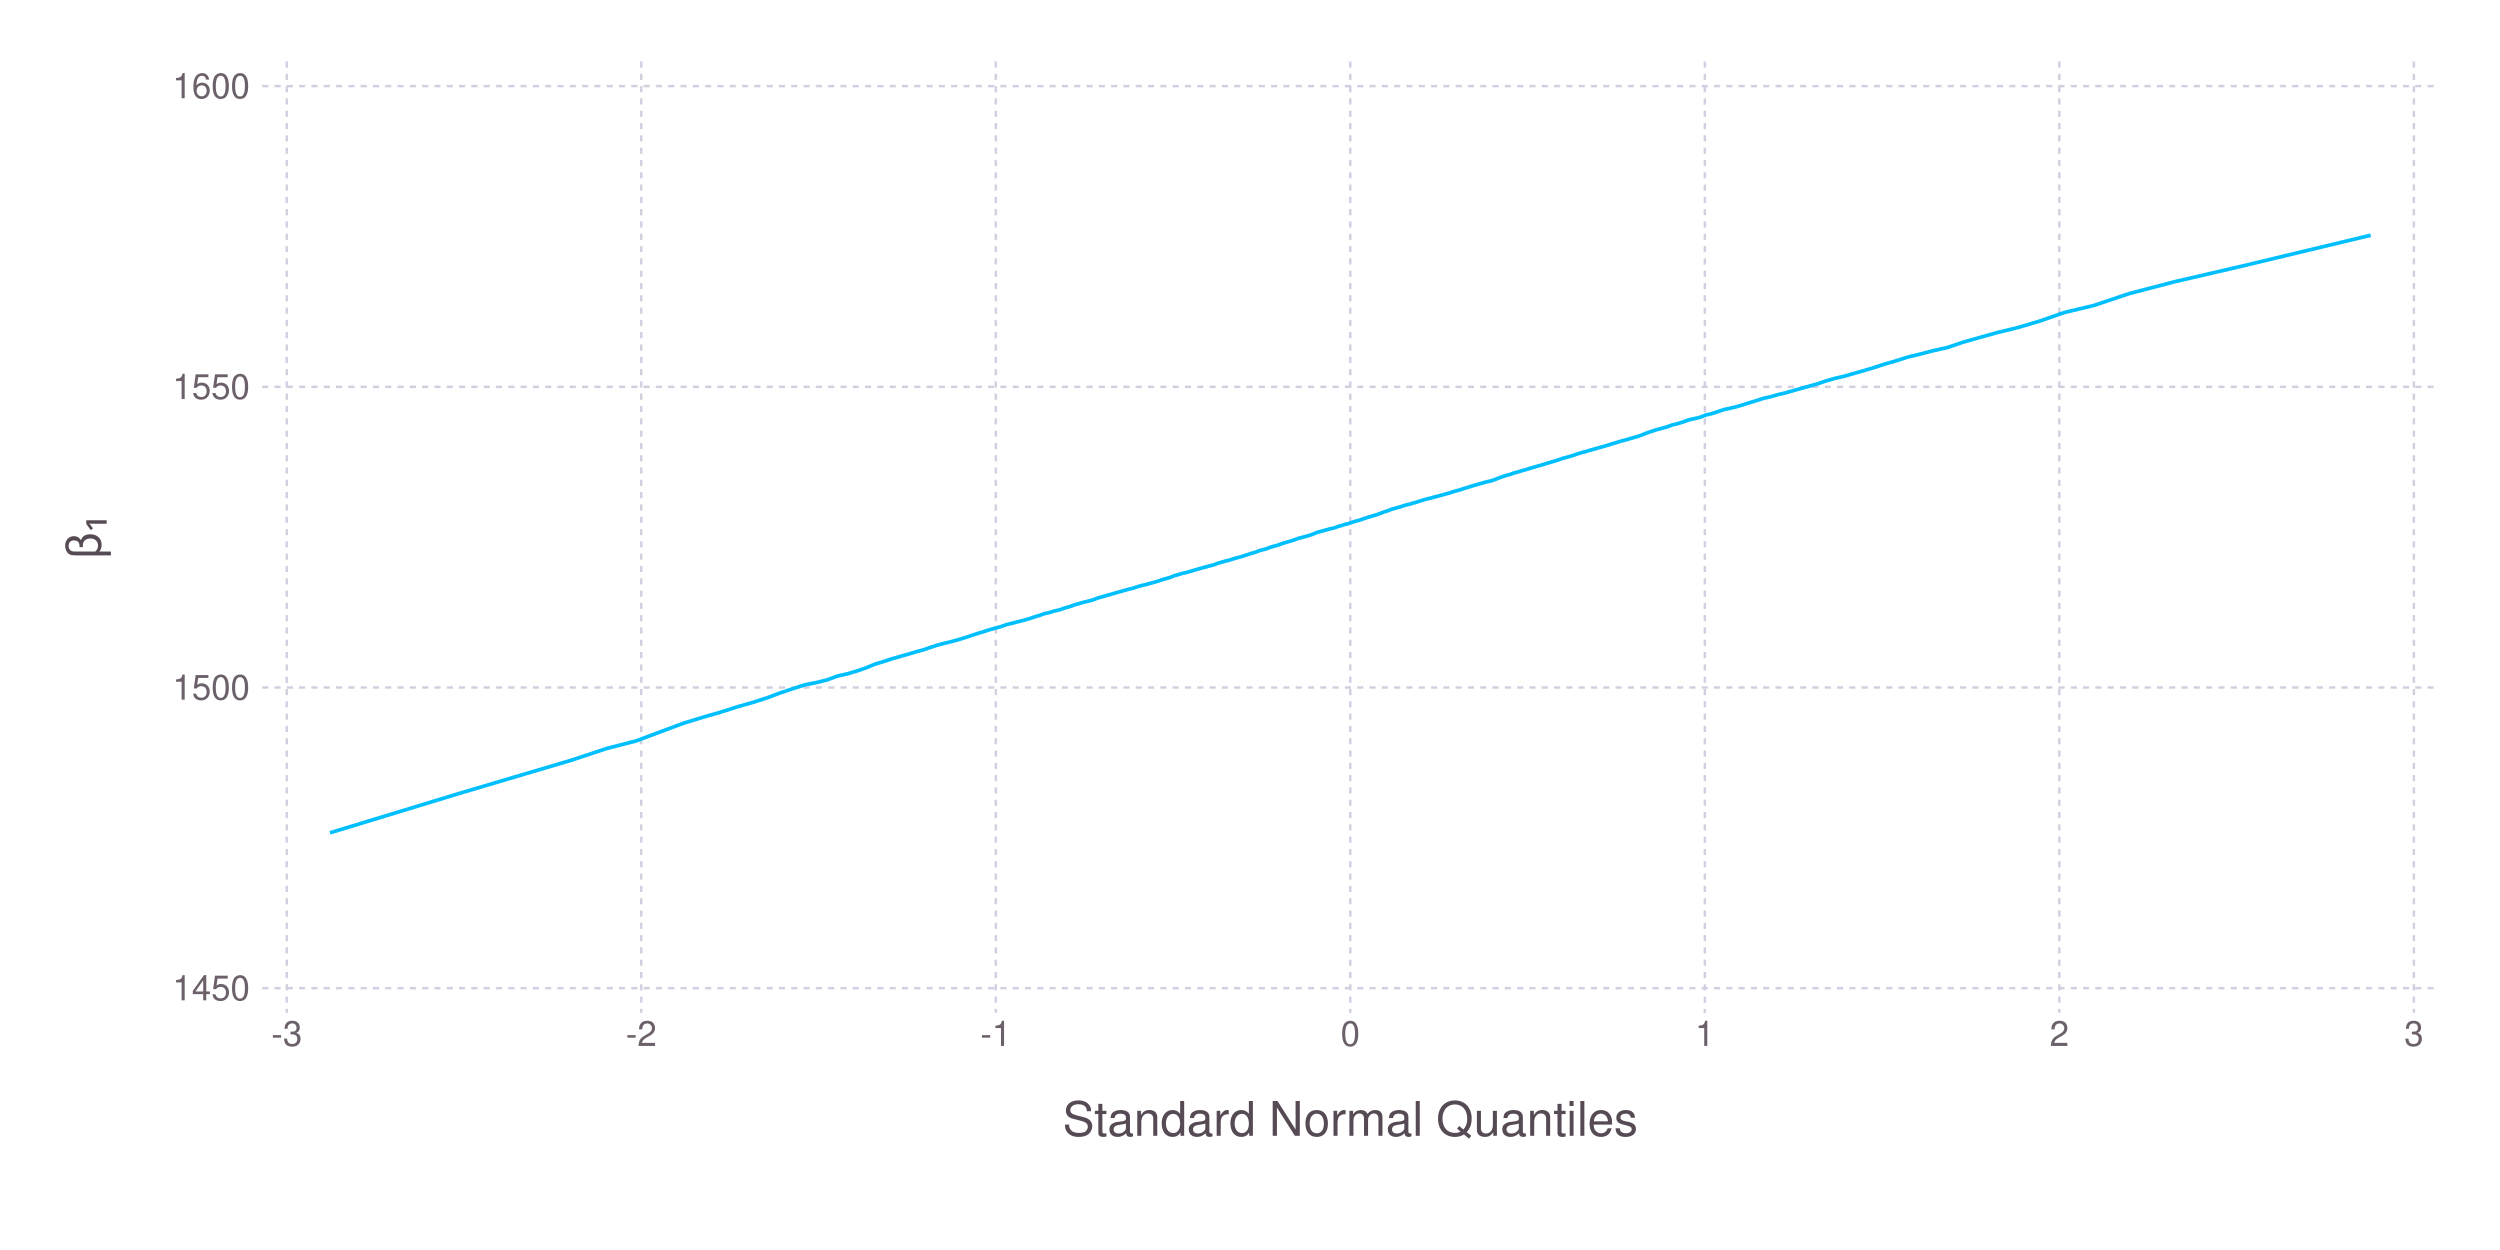
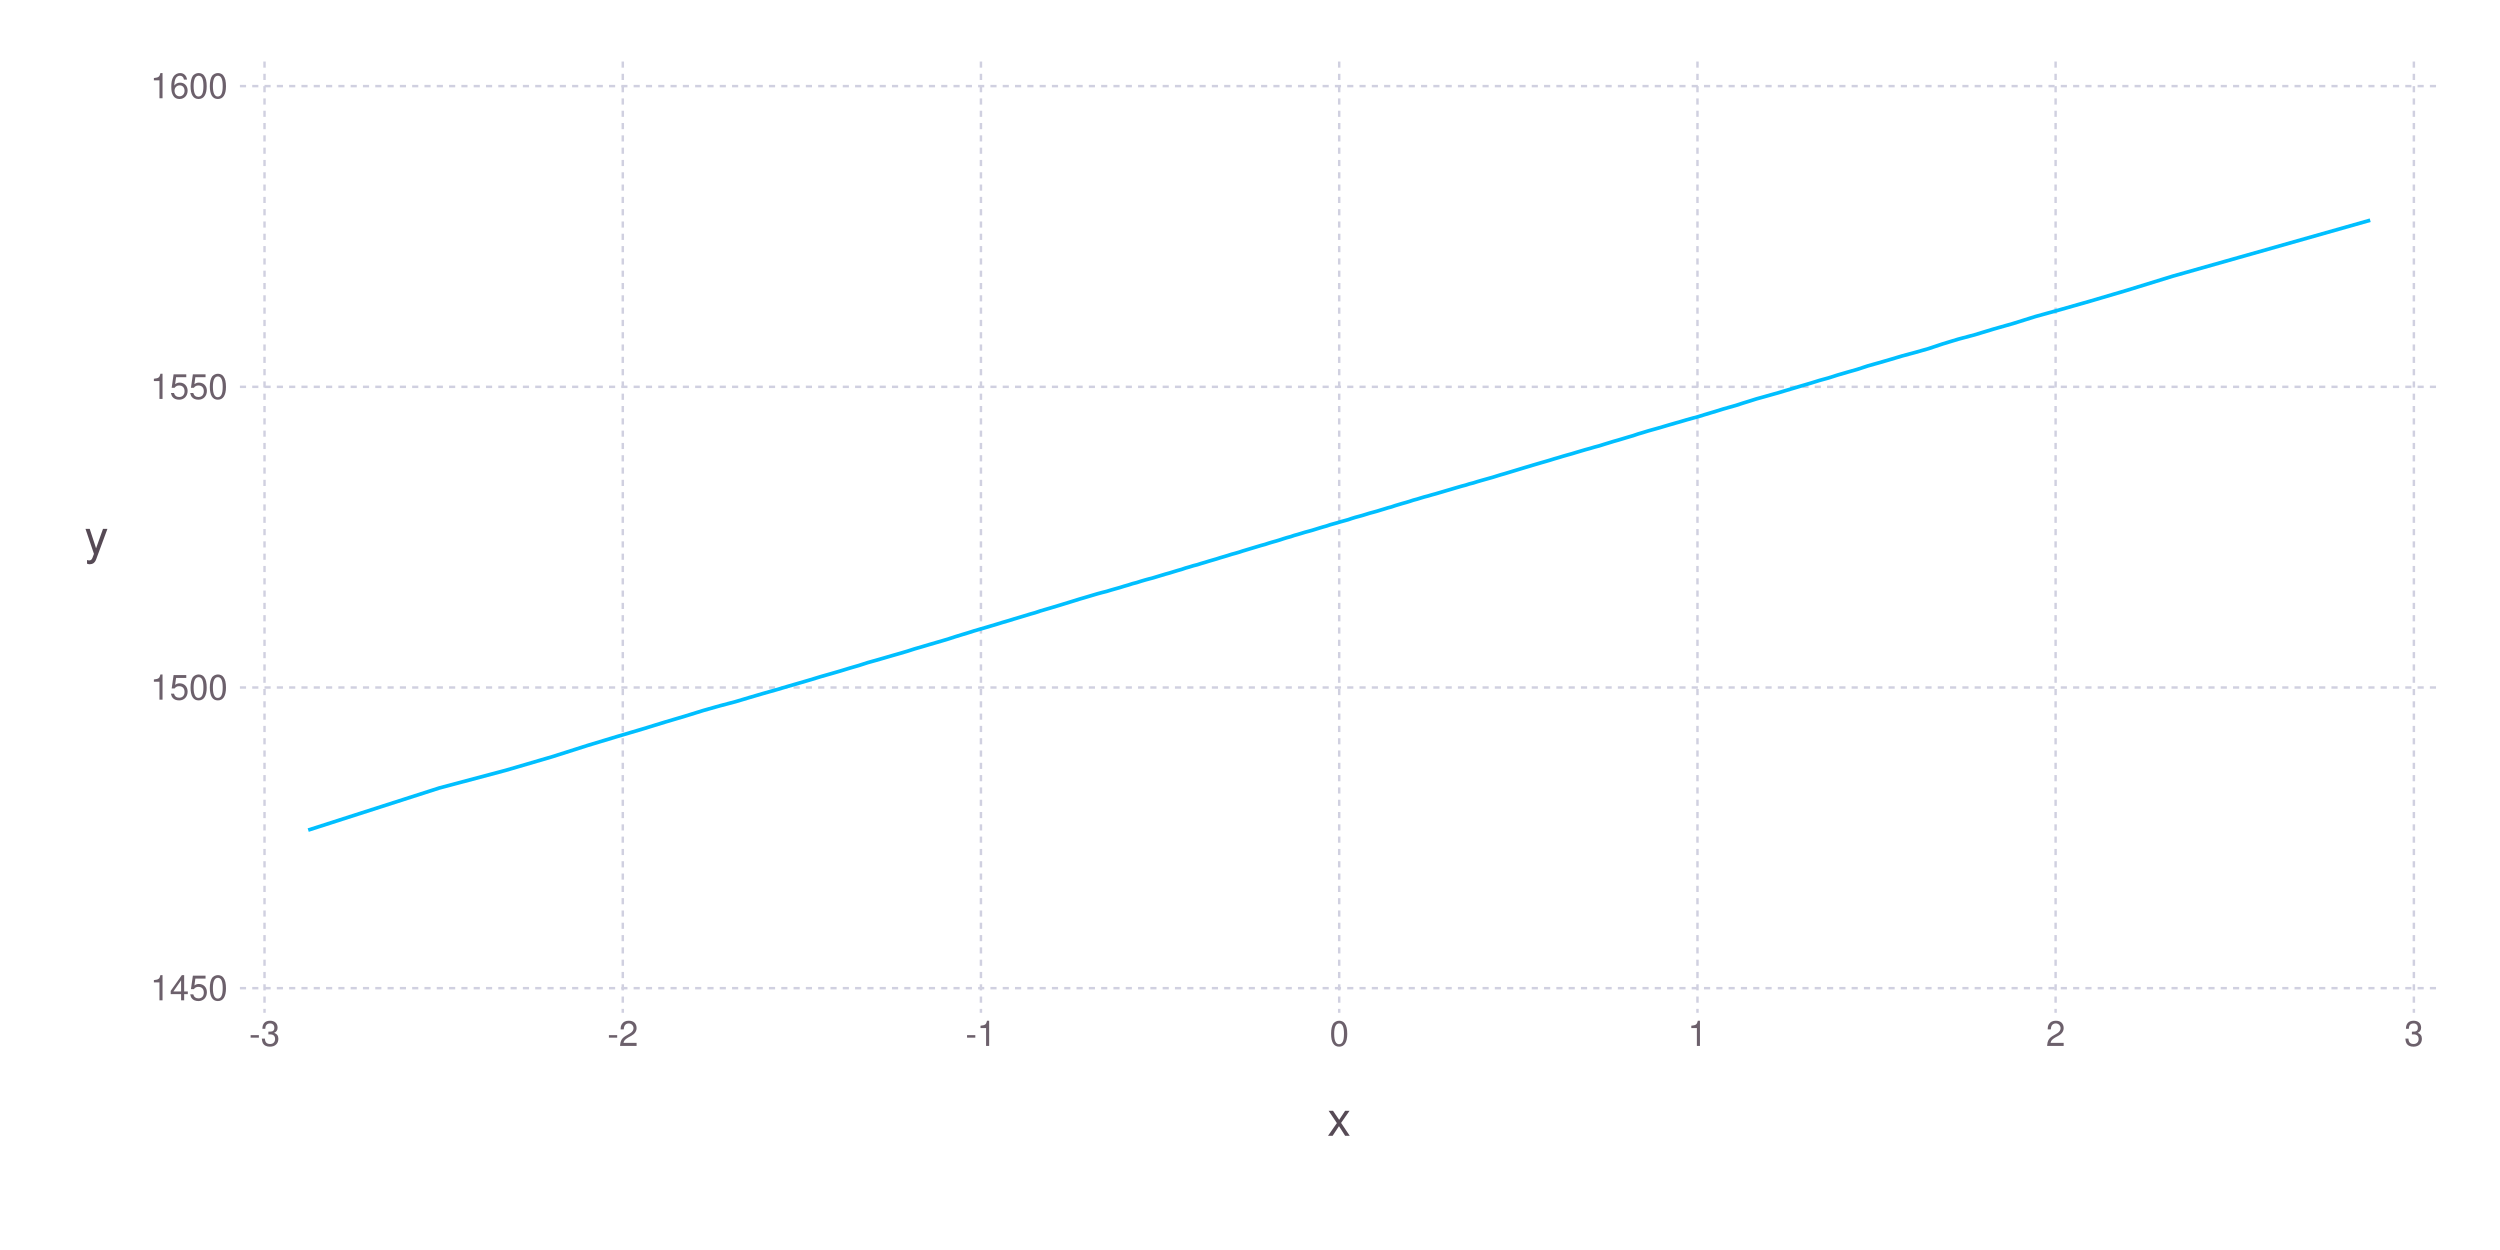
<svg xmlns="http://www.w3.org/2000/svg" version="1.2" width="203.2mm" height="101.6mm" viewBox="0 0 203.2 101.6" stroke="none" fill="#000000" stroke-width="0.3" font-size="3.88">
-   <g class="plotroot xscalable yscalable" id="img-a379e6ab-1">
-     <g font-size="3.88" font-family="'PT Sans','Helvetica Neue','Helvetica',sans-serif" fill="#564A55" stroke="#000000" stroke-opacity="0.000" id="img-a379e6ab-2">
-       <text x="109.75" y="89.99" text-anchor="middle" dy="0.6em">Standard Normal Quantiles</text>
+   <g class="plotroot xscalable yscalable" id="img-f2b48a63-1">
+     <g font-size="3.88" font-family="'PT Sans','Helvetica Neue','Helvetica',sans-serif" fill="#564A55" stroke="#000000" stroke-opacity="0.000" id="img-f2b48a63-2">
+       <text x="108.85" y="89.99" text-anchor="middle" dy="0.6em">x</text>
    </g>
-     <g class="guide xlabels" font-size="2.82" font-family="'PT Sans Caption','Helvetica Neue','Helvetica',sans-serif" fill="#6C606B" id="img-a379e6ab-3">
-       <text x="23.31" y="83.32" text-anchor="middle" dy="0.6em">-3</text>
-       <text x="52.12" y="83.32" text-anchor="middle" dy="0.6em">-2</text>
-       <text x="80.94" y="83.32" text-anchor="middle" dy="0.6em">-1</text>
-       <text x="109.75" y="83.32" text-anchor="middle" dy="0.6em">0</text>
-       <text x="138.57" y="83.32" text-anchor="middle" dy="0.6em">1</text>
-       <text x="167.38" y="83.32" text-anchor="middle" dy="0.6em">2</text>
+     <g class="guide xlabels" font-size="2.82" font-family="'PT Sans Caption','Helvetica Neue','Helvetica',sans-serif" fill="#6C606B" id="img-f2b48a63-3">
+       <text x="21.5" y="83.32" text-anchor="middle" dy="0.6em">-3</text>
+       <text x="50.62" y="83.32" text-anchor="middle" dy="0.6em">-2</text>
+       <text x="79.73" y="83.32" text-anchor="middle" dy="0.6em">-1</text>
+       <text x="108.85" y="83.32" text-anchor="middle" dy="0.6em">0</text>
+       <text x="137.97" y="83.32" text-anchor="middle" dy="0.6em">1</text>
+       <text x="167.08" y="83.32" text-anchor="middle" dy="0.6em">2</text>
      <text x="196.2" y="83.32" text-anchor="middle" dy="0.6em">3</text>
    </g>
-     <g clip-path="url(#img-a379e6ab-4)">
-       <g id="img-a379e6ab-5">
-         <g pointer-events="visible" opacity="1" fill="#000000" fill-opacity="0.000" stroke="#000000" stroke-opacity="0.000" class="guide background" id="img-a379e6ab-6">
-           <rect x="21.31" y="5" width="176.89" height="77.32" />
+     <g clip-path="url(#img-f2b48a63-4)">
+       <g id="img-f2b48a63-5">
+         <g pointer-events="visible" opacity="1" fill="#000000" fill-opacity="0.000" stroke="#000000" stroke-opacity="0.000" class="guide background" id="img-f2b48a63-6">
+           <rect x="19.5" y="5" width="178.7" height="77.32" />
        </g>
-         <g class="guide ygridlines xfixed" stroke-dasharray="0.5,0.5" stroke-width="0.2" stroke="#D0D0E0" id="img-a379e6ab-7">
-           <path fill="none" d="M21.31,80.32 L 198.2 80.32" />
-           <path fill="none" d="M21.31,55.88 L 198.2 55.88" />
-           <path fill="none" d="M21.31,31.44 L 198.2 31.44" />
-           <path fill="none" d="M21.31,7 L 198.2 7" />
+         <g class="guide ygridlines xfixed" stroke-dasharray="0.5,0.5" stroke-width="0.2" stroke="#D0D0E0" id="img-f2b48a63-7">
+           <path fill="none" d="M19.5,80.32 L 198.2 80.32" />
+           <path fill="none" d="M19.5,55.88 L 198.2 55.88" />
+           <path fill="none" d="M19.5,31.44 L 198.2 31.44" />
+           <path fill="none" d="M19.5,7 L 198.2 7" />
        </g>
-         <g class="guide xgridlines yfixed" stroke-dasharray="0.5,0.5" stroke-width="0.2" stroke="#D0D0E0" id="img-a379e6ab-8">
-           <path fill="none" d="M23.31,5 L 23.31 82.32" />
-           <path fill="none" d="M52.12,5 L 52.12 82.32" />
-           <path fill="none" d="M80.94,5 L 80.94 82.32" />
-           <path fill="none" d="M109.75,5 L 109.75 82.32" />
-           <path fill="none" d="M138.57,5 L 138.57 82.32" />
-           <path fill="none" d="M167.38,5 L 167.38 82.32" />
+         <g class="guide xgridlines yfixed" stroke-dasharray="0.5,0.5" stroke-width="0.2" stroke="#D0D0E0" id="img-f2b48a63-8">
+           <path fill="none" d="M21.5,5 L 21.5 82.32" />
+           <path fill="none" d="M50.62,5 L 50.62 82.32" />
+           <path fill="none" d="M79.73,5 L 79.73 82.32" />
+           <path fill="none" d="M108.85,5 L 108.85 82.32" />
+           <path fill="none" d="M137.97,5 L 137.97 82.32" />
+           <path fill="none" d="M167.08,5 L 167.08 82.32" />
          <path fill="none" d="M196.2,5 L 196.2 82.32" />
        </g>
-         <g class="plotpanel" id="img-a379e6ab-9">
-           <g stroke-width="0.3" fill="#000000" fill-opacity="0.000" class="geometry" stroke-dasharray="none" stroke="#00BFFF" id="img-a379e6ab-10">
-             <path fill="none" d="M26.82,67.69 L 37.36 64.48 42.72 62.89 46.44 61.79 49.33 60.83 51.71 60.22 53.76 59.45 55.56 58.78 57.16 58.29 58.62 57.87 59.96 57.44 61.2 57.09 62.35 56.72 63.44 56.31 64.46 55.97 65.43 55.66 66.35 55.48 67.23 55.26 68.07 54.95 68.87 54.77 69.65 54.54 70.4 54.28 71.12 53.98 71.82 53.77 72.49 53.55 73.15 53.36 73.79 53.18 74.41 52.99 75.01 52.83 75.6 52.63 76.18 52.44 76.74 52.29 77.29 52.16 77.83 52.01 78.36 51.85 78.88 51.68 79.39 51.51 79.89 51.36 80.38 51.2 80.86 51.06 81.33 50.94 81.8 50.77 82.26 50.66 82.71 50.54 83.16 50.43 83.59 50.31 84.03 50.16 84.46 50.03 84.88 49.88 85.29 49.79 85.71 49.66 86.11 49.57 86.51 49.43 86.91 49.32 87.31 49.17 87.7 49.06 88.08 48.95 88.46 48.86 88.84 48.76 89.21 48.61 89.58 48.51 89.95 48.4 90.32 48.3 90.68 48.19 91.04 48.09 91.39 47.99 91.74 47.89 92.09 47.81 92.44 47.69 92.79 47.59 93.13 47.51 93.47 47.42 93.81 47.33 94.14 47.23 94.48 47.11 94.81 47.02 95.14 46.92 95.46 46.79 95.79 46.7 96.11 46.6 96.44 46.53 96.76 46.44 97.08 46.34 97.39 46.25 97.71 46.16 98.02 46.08 98.34 45.99 98.65 45.91 98.96 45.79 99.27 45.7 99.58 45.61 99.88 45.54 100.19 45.44 100.49 45.35 100.8 45.27 101.1 45.18 101.4 45.08 101.7 44.98 102 44.9 102.3 44.78 102.6 44.69 102.9 44.62 103.2 44.5 103.49 44.41 103.79 44.33 104.08 44.23 104.38 44.13 104.67 44.04 104.96 43.96 105.26 43.86 105.55 43.75 105.84 43.68 106.13 43.6 106.42 43.52 106.71 43.42 107 43.29 107.29 43.21 107.58 43.13 107.87 43.05 108.16 42.97 108.45 42.91 108.74 42.8 109.03 42.72 109.32 42.62 109.61 42.56 109.9 42.45 110.19 42.36 110.47 42.29 110.76 42.19 111.05 42.09 111.34 42 111.63 41.92 111.92 41.83 112.21 41.72 112.5 41.61 112.79 41.52 113.08 41.4 113.37 41.32 113.66 41.24 113.96 41.15 114.25 41.05 114.54 40.99 114.83 40.9 115.13 40.82 115.42 40.72 115.72 40.63 116.01 40.55 116.31 40.48 116.61 40.39 116.9 40.32 117.2 40.24 117.5 40.15 117.8 40.08 118.1 39.97 118.4 39.89 118.71 39.8 119.01 39.7 119.32 39.61 119.62 39.51 119.93 39.42 120.24 39.33 120.55 39.24 120.86 39.16 121.17 39.09 121.48 38.99 121.8 38.86 122.11 38.75 122.43 38.64 122.75 38.56 123.07 38.44 123.39 38.36 123.72 38.25 124.04 38.17 124.37 38.06 124.7 37.97 125.03 37.87 125.36 37.78 125.7 37.67 126.04 37.57 126.38 37.47 126.72 37.36 127.06 37.24 127.41 37.15 127.76 37.05 128.11 36.93 128.47 36.81 128.83 36.72 129.19 36.61 129.55 36.51 129.92 36.4 130.29 36.3 130.67 36.19 131.04 36.07 131.42 35.96 131.81 35.84 132.2 35.74 132.59 35.62 132.99 35.51 133.39 35.38 133.8 35.21 134.21 35.07 134.63 34.93 135.05 34.82 135.48 34.7 135.91 34.54 136.35 34.44 136.8 34.3 137.25 34.13 137.71 34.03 138.17 33.92 138.65 33.73 139.13 33.62 139.62 33.46 140.12 33.29 140.63 33.18 141.14 33.06 141.67 32.9 142.21 32.73 142.76 32.56 143.32 32.38 143.9 32.25 144.49 32.08 145.1 31.94 145.72 31.76 146.36 31.58 147.01 31.4 147.69 31.21 148.39 30.97 149.11 30.76 149.86 30.59 150.63 30.37 151.44 30.14 152.28 29.89 153.16 29.6 154.08 29.34 155.04 29.03 156.07 28.78 157.15 28.5 158.31 28.24 159.54 27.82 160.88 27.44 162.34 27.03 163.95 26.64 165.75 26.11 167.79 25.4 170.18 24.83 173.07 23.86 176.79 22.89 182.14 21.65 192.69 19.12" />
+         <g class="plotpanel" id="img-f2b48a63-9">
+           <g stroke-width="0.3" fill="#000000" fill-opacity="0.000" class="geometry" id="img-f2b48a63-10">
+             <g stroke-dasharray="none" stroke="#00BFFF" id="img-f2b48a63-11">
+               <path fill="none" d="M25.05,67.47 L 35.7 64.05 41.11 62.61 44.87 61.51 47.79 60.58 50.21 59.85 52.27 59.24 54.09 58.68 55.71 58.2 57.19 57.74 58.54 57.36 59.79 57.03 60.96 56.68 62.05 56.36 63.08 56.07 64.06 55.78 64.99 55.51 65.88 55.25 66.73 54.99 67.54 54.76 68.33 54.53 69.08 54.3 69.81 54.09 70.52 53.86 71.2 53.67 71.86 53.48 72.51 53.29 73.14 53.11 73.75 52.93 74.34 52.74 74.93 52.57 75.5 52.4 76.05 52.24 76.6 52.08 77.13 51.92 77.65 51.75 78.17 51.59 78.67 51.44 79.17 51.28 79.65 51.14 80.13 51 80.6 50.86 81.07 50.72 81.52 50.58 81.97 50.45 82.42 50.31 82.86 50.18 83.29 50.05 83.71 49.92 84.14 49.8 84.55 49.66 84.96 49.54 85.37 49.42 85.77 49.3 86.17 49.18 86.56 49.06 86.95 48.94 87.34 48.82 87.72 48.7 88.1 48.59 88.47 48.48 88.84 48.37 89.21 48.26 89.58 48.16 89.94 48.07 90.3 47.96 90.65 47.86 91.01 47.76 91.36 47.65 91.71 47.55 92.05 47.44 92.4 47.35 92.74 47.24 93.08 47.14 93.41 47.05 93.75 46.96 94.08 46.86 94.41 46.76 94.74 46.66 95.07 46.57 95.39 46.47 95.72 46.37 96.04 46.28 96.36 46.17 96.68 46.08 97 45.98 97.32 45.9 97.63 45.8 97.94 45.71 98.26 45.61 98.57 45.52 98.88 45.43 99.19 45.33 99.5 45.24 99.8 45.15 100.11 45.05 100.41 44.97 100.72 44.88 101.02 44.78 101.32 44.69 101.62 44.6 101.92 44.51 102.22 44.42 102.52 44.33 102.82 44.25 103.12 44.15 103.42 44.06 103.71 43.98 104.01 43.89 104.31 43.79 104.6 43.7 104.9 43.62 105.19 43.52 105.48 43.44 105.78 43.35 106.07 43.26 106.37 43.18 106.66 43.1 106.95 43.01 107.24 42.92 107.54 42.83 107.83 42.75 108.12 42.65 108.41 42.57 108.7 42.49 109 42.4 109.29 42.32 109.58 42.24 109.87 42.14 110.16 42.05 110.46 41.97 110.75 41.89 111.04 41.8 111.33 41.71 111.63 41.63 111.92 41.55 112.21 41.46 112.51 41.37 112.8 41.28 113.1 41.2 113.39 41.1 113.69 41.01 113.99 40.92 114.28 40.84 114.58 40.75 114.88 40.65 115.18 40.57 115.47 40.48 115.77 40.39 116.08 40.31 116.38 40.22 116.68 40.14 116.98 40.05 117.29 39.96 117.59 39.87 117.9 39.78 118.2 39.69 118.51 39.6 118.82 39.51 119.13 39.43 119.44 39.33 119.76 39.25 120.07 39.15 120.38 39.06 120.7 38.97 121.02 38.88 121.34 38.79 121.66 38.69 121.98 38.59 122.3 38.5 122.63 38.4 122.96 38.3 123.29 38.2 123.62 38.1 123.95 38 124.29 37.9 124.62 37.8 124.96 37.7 125.3 37.6 125.65 37.5 125.99 37.4 126.34 37.29 126.69 37.19 127.05 37.08 127.4 36.98 127.76 36.88 128.12 36.77 128.49 36.66 128.86 36.55 129.23 36.45 129.6 36.34 129.98 36.24 130.36 36.12 130.75 36 131.14 35.88 131.53 35.77 131.93 35.65 132.33 35.53 132.74 35.41 133.15 35.27 133.56 35.15 133.98 35.02 134.41 34.9 134.84 34.78 135.28 34.65 135.72 34.52 136.17 34.39 136.63 34.26 137.1 34.12 137.57 33.99 138.05 33.86 138.53 33.71 139.03 33.56 139.53 33.41 140.04 33.25 140.57 33.1 141.1 32.95 141.65 32.77 142.2 32.6 142.77 32.42 143.35 32.26 143.95 32.09 144.56 31.92 145.19 31.73 145.83 31.54 146.5 31.34 147.18 31.14 147.89 30.92 148.62 30.72 149.37 30.48 150.16 30.25 150.97 30.02 151.82 29.74 152.71 29.49 153.64 29.22 154.61 28.93 155.65 28.65 156.74 28.34 157.91 27.95 159.16 27.57 160.51 27.21 161.99 26.76 163.61 26.3 165.43 25.73 167.49 25.16 169.91 24.47 172.83 23.61 176.59 22.45 182 20.92 192.65 17.9" />
+             </g>
          </g>
        </g>
      </g>
    </g>
-     <g class="guide ylabels" font-size="2.82" font-family="'PT Sans Caption','Helvetica Neue','Helvetica',sans-serif" fill="#6C606B" id="img-a379e6ab-11">
-       <text x="20.3" y="80.32" text-anchor="end" dy="0.35em">1450</text>
-       <text x="20.3" y="55.88" text-anchor="end" dy="0.35em">1500</text>
-       <text x="20.3" y="31.44" text-anchor="end" dy="0.35em">1550</text>
-       <text x="20.3" y="7" text-anchor="end" dy="0.35em">1600</text>
+     <g class="guide ylabels" font-size="2.82" font-family="'PT Sans Caption','Helvetica Neue','Helvetica',sans-serif" fill="#6C606B" id="img-f2b48a63-12">
+       <text x="18.5" y="80.32" text-anchor="end" dy="0.35em">1450</text>
+       <text x="18.5" y="55.88" text-anchor="end" dy="0.35em">1500</text>
+       <text x="18.5" y="31.44" text-anchor="end" dy="0.35em">1550</text>
+       <text x="18.5" y="7" text-anchor="end" dy="0.35em">1600</text>
    </g>
-     <g font-size="3.88" font-family="'PT Sans','Helvetica Neue','Helvetica',sans-serif" fill="#564A55" stroke="#000000" stroke-opacity="0.000" id="img-a379e6ab-12">
-       <text x="8.81" y="41.66" text-anchor="middle" dy="0.35em" transform="rotate(-90, 8.81, 43.66)">β₁</text>
+     <g font-size="3.88" font-family="'PT Sans','Helvetica Neue','Helvetica',sans-serif" fill="#564A55" stroke="#000000" stroke-opacity="0.000" id="img-f2b48a63-13">
+       <text x="8.81" y="43.66" text-anchor="end" dy="0.35em">y</text>
    </g>
  </g>
  <defs>
-     <clipPath id="img-a379e6ab-4">
-       <path d="M21.31,5 L 198.2 5 198.2 82.32 21.31 82.32" />
+     <clipPath id="img-f2b48a63-4">
+       <path d="M19.5,5 L 198.2 5 198.2 82.32 19.5 82.32" />
    </clipPath>
  </defs>
</svg>
